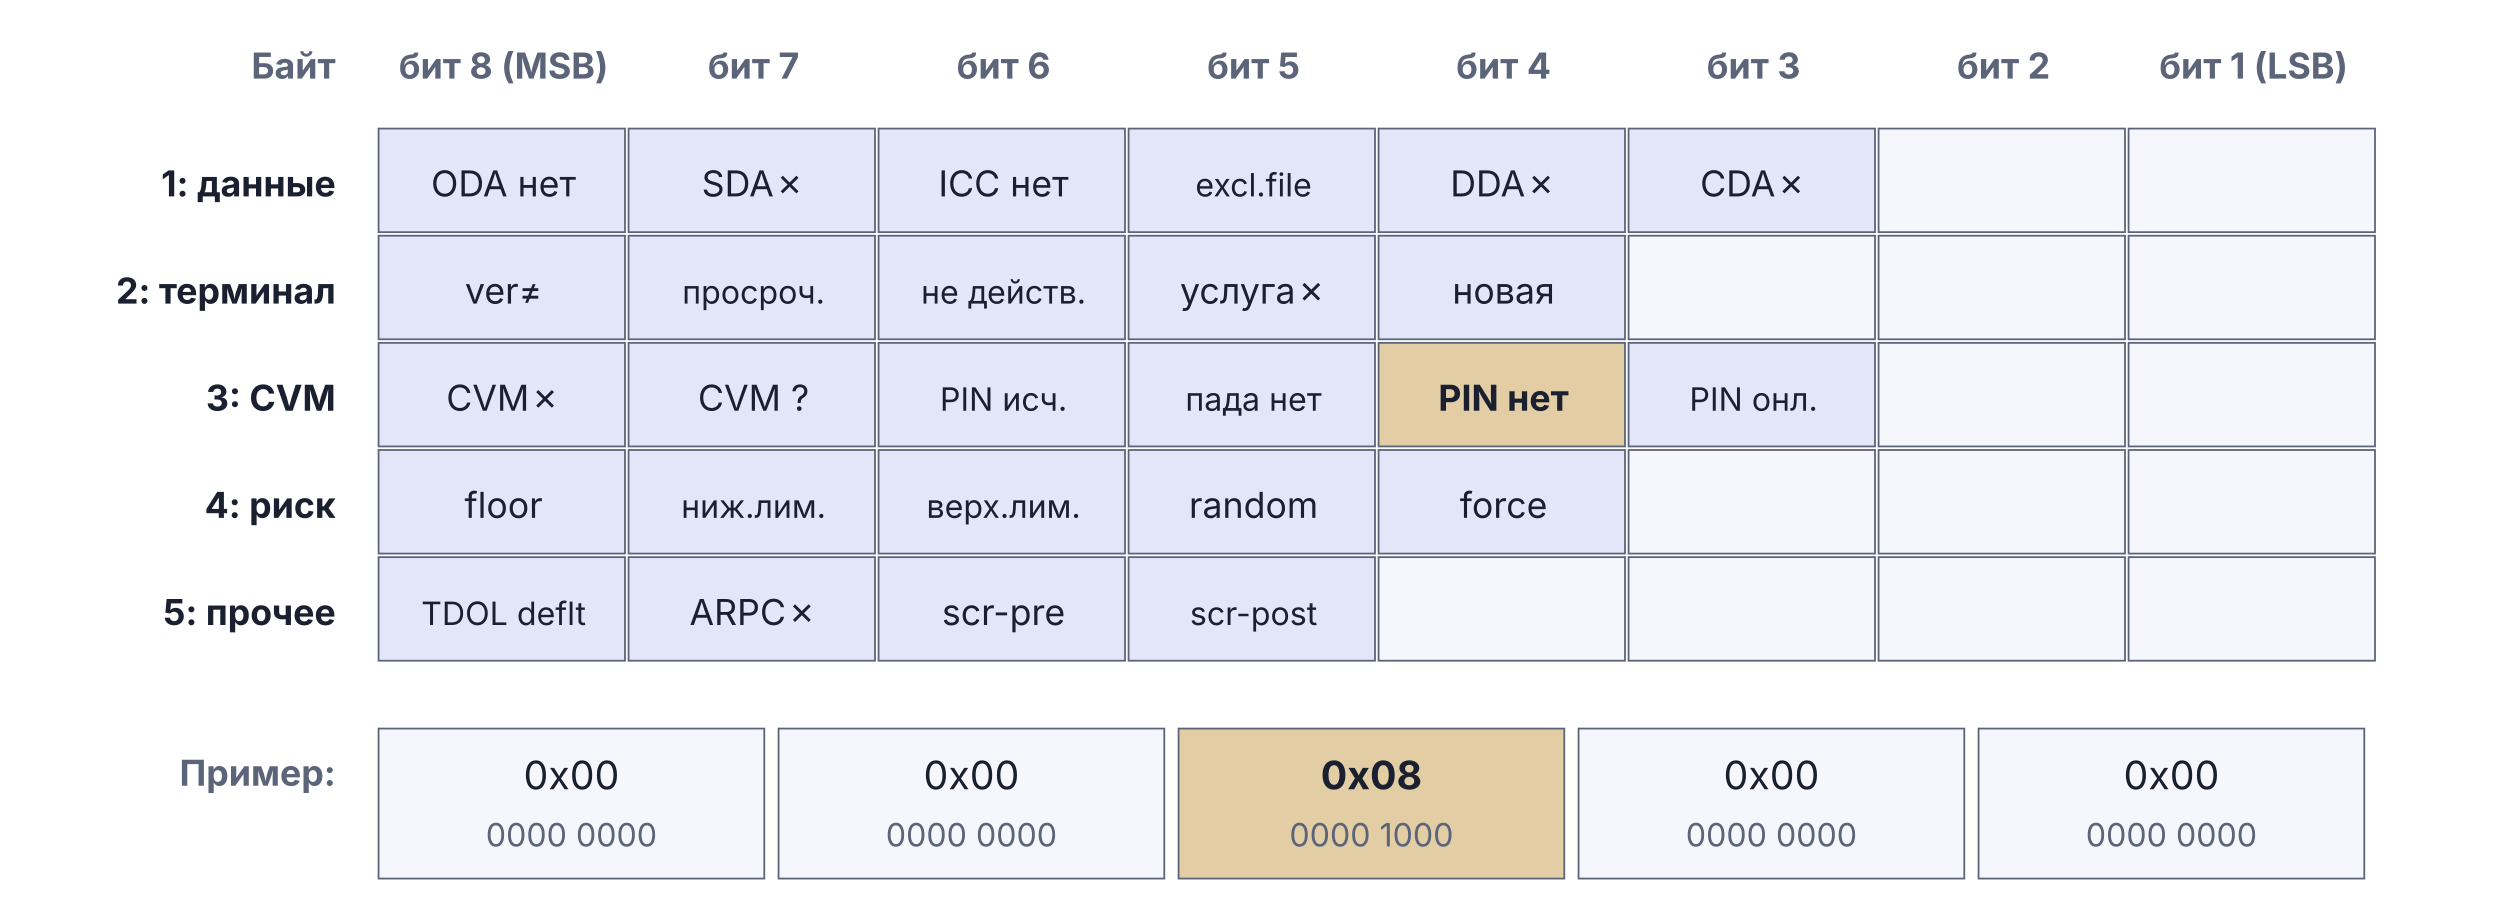
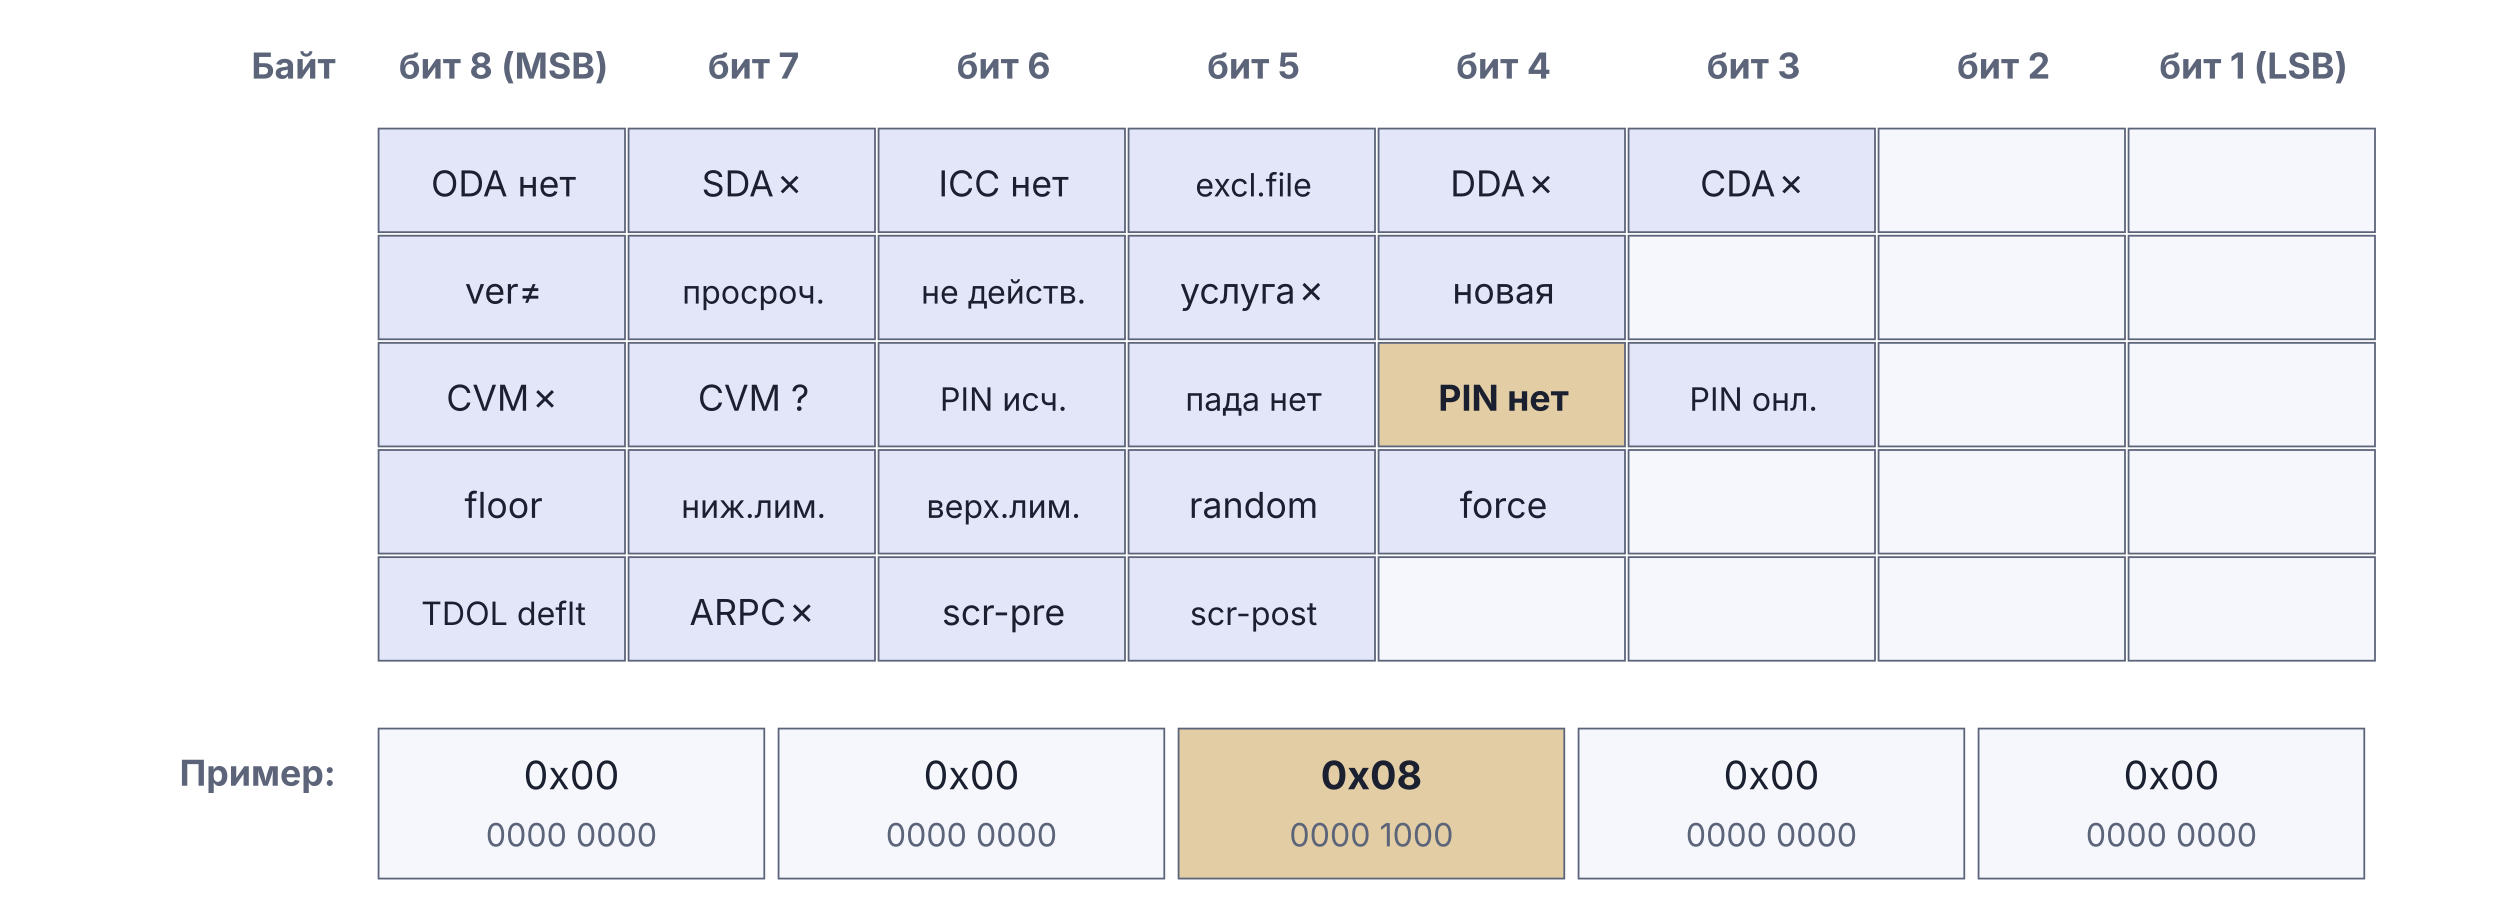
<svg xmlns="http://www.w3.org/2000/svg" viewBox="0 0 700 254" width="700" height="254">
  <text x="94" y="22" text-anchor="end" font-family="Inter, -apple-system, BlinkMacSystemFont, 'Helvetica Neue', Arial, sans-serif" font-size="10" font-weight="bold" fill="#5C647A">Байт</text>
  <text x="141.0" y="22" text-anchor="middle" font-family="Inter, -apple-system, BlinkMacSystemFont, 'Helvetica Neue', Arial, sans-serif" font-size="10" font-weight="bold" fill="#5C647A">бит 8 (MSB)</text>
  <text x="211.0" y="22" text-anchor="middle" font-family="Inter, -apple-system, BlinkMacSystemFont, 'Helvetica Neue', Arial, sans-serif" font-size="10" font-weight="bold" fill="#5C647A">бит 7</text>
  <text x="281.0" y="22" text-anchor="middle" font-family="Inter, -apple-system, BlinkMacSystemFont, 'Helvetica Neue', Arial, sans-serif" font-size="10" font-weight="bold" fill="#5C647A">бит 6</text>
  <text x="351.0" y="22" text-anchor="middle" font-family="Inter, -apple-system, BlinkMacSystemFont, 'Helvetica Neue', Arial, sans-serif" font-size="10" font-weight="bold" fill="#5C647A">бит 5</text>
  <text x="421.0" y="22" text-anchor="middle" font-family="Inter, -apple-system, BlinkMacSystemFont, 'Helvetica Neue', Arial, sans-serif" font-size="10" font-weight="bold" fill="#5C647A">бит 4</text>
  <text x="491.0" y="22" text-anchor="middle" font-family="Inter, -apple-system, BlinkMacSystemFont, 'Helvetica Neue', Arial, sans-serif" font-size="10" font-weight="bold" fill="#5C647A">бит 3</text>
  <text x="561.0" y="22" text-anchor="middle" font-family="Inter, -apple-system, BlinkMacSystemFont, 'Helvetica Neue', Arial, sans-serif" font-size="10" font-weight="bold" fill="#5C647A">бит 2</text>
  <text x="631.0" y="22" text-anchor="middle" font-family="Inter, -apple-system, BlinkMacSystemFont, 'Helvetica Neue', Arial, sans-serif" font-size="10" font-weight="bold" fill="#5C647A">бит 1 (LSB)</text>
-   <text x="94" y="55" text-anchor="end" font-family="Inter, -apple-system, BlinkMacSystemFont, 'Helvetica Neue', Arial, sans-serif" font-size="10" font-weight="bold" fill="#1A2030">1: данные</text>
  <rect x="106" y="36" width="69" height="29" fill="#4E63D9" fill-opacity="0.16" stroke="#5C647A" stroke-width="0.5" />
  <text x="141.0" y="55" text-anchor="middle" font-family="Inter, -apple-system, BlinkMacSystemFont, 'Helvetica Neue', Arial, sans-serif" font-size="10" font-weight="normal" fill="#1A2030">ODA нет</text>
  <rect x="176" y="36" width="69" height="29" fill="#4E63D9" fill-opacity="0.16" stroke="#5C647A" stroke-width="0.5" />
  <text x="211.0" y="55" text-anchor="middle" font-family="Inter, -apple-system, BlinkMacSystemFont, 'Helvetica Neue', Arial, sans-serif" font-size="10" font-weight="normal" fill="#1A2030">SDA✗</text>
  <rect x="246" y="36" width="69" height="29" fill="#4E63D9" fill-opacity="0.16" stroke="#5C647A" stroke-width="0.5" />
  <text x="281.0" y="55" text-anchor="middle" font-family="Inter, -apple-system, BlinkMacSystemFont, 'Helvetica Neue', Arial, sans-serif" font-size="10" font-weight="normal" fill="#1A2030">ICC нет</text>
  <rect x="316" y="36" width="69" height="29" fill="#4E63D9" fill-opacity="0.16" stroke="#5C647A" stroke-width="0.5" />
  <text x="351.0" y="55" text-anchor="middle" font-family="Inter, -apple-system, BlinkMacSystemFont, 'Helvetica Neue', Arial, sans-serif" font-size="9" font-weight="normal" fill="#1A2030">excl.file</text>
  <rect x="386" y="36" width="69" height="29" fill="#4E63D9" fill-opacity="0.16" stroke="#5C647A" stroke-width="0.5" />
  <text x="421.0" y="55" text-anchor="middle" font-family="Inter, -apple-system, BlinkMacSystemFont, 'Helvetica Neue', Arial, sans-serif" font-size="10" font-weight="normal" fill="#1A2030">DDA✗</text>
  <rect x="456" y="36" width="69" height="29" fill="#4E63D9" fill-opacity="0.16" stroke="#5C647A" stroke-width="0.5" />
  <text x="491.0" y="55" text-anchor="middle" font-family="Inter, -apple-system, BlinkMacSystemFont, 'Helvetica Neue', Arial, sans-serif" font-size="10" font-weight="normal" fill="#1A2030">CDA✗</text>
  <rect x="526" y="36" width="69" height="29" fill="#F5F7FD" fill-opacity="1.0" stroke="#5C647A" stroke-width="0.5" />
  <rect x="596" y="36" width="69" height="29" fill="#F5F7FD" fill-opacity="1.0" stroke="#5C647A" stroke-width="0.5" />
-   <text x="94" y="85" text-anchor="end" font-family="Inter, -apple-system, BlinkMacSystemFont, 'Helvetica Neue', Arial, sans-serif" font-size="10" font-weight="bold" fill="#1A2030">2: терминал</text>
  <rect x="106" y="66" width="69" height="29" fill="#4E63D9" fill-opacity="0.16" stroke="#5C647A" stroke-width="0.5" />
  <text x="141.0" y="85" text-anchor="middle" font-family="Inter, -apple-system, BlinkMacSystemFont, 'Helvetica Neue', Arial, sans-serif" font-size="10" font-weight="normal" fill="#1A2030">ver≠</text>
  <rect x="176" y="66" width="69" height="29" fill="#4E63D9" fill-opacity="0.16" stroke="#5C647A" stroke-width="0.5" />
  <text x="211.0" y="85" text-anchor="middle" font-family="Inter, -apple-system, BlinkMacSystemFont, 'Helvetica Neue', Arial, sans-serif" font-size="9" font-weight="normal" fill="#1A2030">просроч.</text>
  <rect x="246" y="66" width="69" height="29" fill="#4E63D9" fill-opacity="0.16" stroke="#5C647A" stroke-width="0.5" />
  <text x="281.0" y="85" text-anchor="middle" font-family="Inter, -apple-system, BlinkMacSystemFont, 'Helvetica Neue', Arial, sans-serif" font-size="9" font-weight="normal" fill="#1A2030">не действ.</text>
  <rect x="316" y="66" width="69" height="29" fill="#4E63D9" fill-opacity="0.16" stroke="#5C647A" stroke-width="0.5" />
  <text x="351.0" y="85" text-anchor="middle" font-family="Inter, -apple-system, BlinkMacSystemFont, 'Helvetica Neue', Arial, sans-serif" font-size="10" font-weight="normal" fill="#1A2030">услуга✗</text>
  <rect x="386" y="66" width="69" height="29" fill="#4E63D9" fill-opacity="0.16" stroke="#5C647A" stroke-width="0.5" />
  <text x="421.0" y="85" text-anchor="middle" font-family="Inter, -apple-system, BlinkMacSystemFont, 'Helvetica Neue', Arial, sans-serif" font-size="10" font-weight="normal" fill="#1A2030">новая</text>
  <rect x="456" y="66" width="69" height="29" fill="#F5F7FD" fill-opacity="1.0" stroke="#5C647A" stroke-width="0.5" />
  <rect x="526" y="66" width="69" height="29" fill="#F5F7FD" fill-opacity="1.0" stroke="#5C647A" stroke-width="0.5" />
  <rect x="596" y="66" width="69" height="29" fill="#F5F7FD" fill-opacity="1.0" stroke="#5C647A" stroke-width="0.5" />
-   <text x="94" y="115" text-anchor="end" font-family="Inter, -apple-system, BlinkMacSystemFont, 'Helvetica Neue', Arial, sans-serif" font-size="10" font-weight="bold" fill="#1A2030">3: CVM</text>
  <rect x="106" y="96" width="69" height="29" fill="#4E63D9" fill-opacity="0.16" stroke="#5C647A" stroke-width="0.5" />
  <text x="141.0" y="115" text-anchor="middle" font-family="Inter, -apple-system, BlinkMacSystemFont, 'Helvetica Neue', Arial, sans-serif" font-size="10" font-weight="normal" fill="#1A2030">CVM✗</text>
  <rect x="176" y="96" width="69" height="29" fill="#4E63D9" fill-opacity="0.16" stroke="#5C647A" stroke-width="0.5" />
  <text x="211.0" y="115" text-anchor="middle" font-family="Inter, -apple-system, BlinkMacSystemFont, 'Helvetica Neue', Arial, sans-serif" font-size="10" font-weight="normal" fill="#1A2030">CVM ?</text>
  <rect x="246" y="96" width="69" height="29" fill="#4E63D9" fill-opacity="0.16" stroke="#5C647A" stroke-width="0.5" />
  <text x="281.0" y="115" text-anchor="middle" font-family="Inter, -apple-system, BlinkMacSystemFont, 'Helvetica Neue', Arial, sans-serif" font-size="9" font-weight="normal" fill="#1A2030">PIN исч.</text>
  <rect x="316" y="96" width="69" height="29" fill="#4E63D9" fill-opacity="0.16" stroke="#5C647A" stroke-width="0.5" />
  <text x="351.0" y="115" text-anchor="middle" font-family="Inter, -apple-system, BlinkMacSystemFont, 'Helvetica Neue', Arial, sans-serif" font-size="9" font-weight="normal" fill="#1A2030">пада нет</text>
  <rect x="386" y="96" width="69" height="29" fill="#B8821C" fill-opacity="0.4" stroke="#5C647A" stroke-width="0.5" />
  <text x="421.0" y="115" text-anchor="middle" font-family="Inter, -apple-system, BlinkMacSystemFont, 'Helvetica Neue', Arial, sans-serif" font-size="10" font-weight="bold" fill="#1A2030">PIN нет</text>
  <rect x="456" y="96" width="69" height="29" fill="#4E63D9" fill-opacity="0.16" stroke="#5C647A" stroke-width="0.5" />
  <text x="491.0" y="115" text-anchor="middle" font-family="Inter, -apple-system, BlinkMacSystemFont, 'Helvetica Neue', Arial, sans-serif" font-size="9" font-weight="normal" fill="#1A2030">PIN онл.</text>
  <rect x="526" y="96" width="69" height="29" fill="#F5F7FD" fill-opacity="1.0" stroke="#5C647A" stroke-width="0.5" />
  <rect x="596" y="96" width="69" height="29" fill="#F5F7FD" fill-opacity="1.0" stroke="#5C647A" stroke-width="0.5" />
-   <text x="94" y="145" text-anchor="end" font-family="Inter, -apple-system, BlinkMacSystemFont, 'Helvetica Neue', Arial, sans-serif" font-size="10" font-weight="bold" fill="#1A2030">4: риск</text>
  <rect x="106" y="126" width="69" height="29" fill="#4E63D9" fill-opacity="0.16" stroke="#5C647A" stroke-width="0.5" />
  <text x="141.0" y="145" text-anchor="middle" font-family="Inter, -apple-system, BlinkMacSystemFont, 'Helvetica Neue', Arial, sans-serif" font-size="10" font-weight="normal" fill="#1A2030">floor</text>
  <rect x="176" y="126" width="69" height="29" fill="#4E63D9" fill-opacity="0.16" stroke="#5C647A" stroke-width="0.5" />
  <text x="211.0" y="145" text-anchor="middle" font-family="Inter, -apple-system, BlinkMacSystemFont, 'Helvetica Neue', Arial, sans-serif" font-size="9" font-weight="normal" fill="#1A2030">ниж.лим.</text>
  <rect x="246" y="126" width="69" height="29" fill="#4E63D9" fill-opacity="0.16" stroke="#5C647A" stroke-width="0.5" />
  <text x="281.0" y="145" text-anchor="middle" font-family="Inter, -apple-system, BlinkMacSystemFont, 'Helvetica Neue', Arial, sans-serif" font-size="9" font-weight="normal" fill="#1A2030">верх.лим.</text>
  <rect x="316" y="126" width="69" height="29" fill="#4E63D9" fill-opacity="0.16" stroke="#5C647A" stroke-width="0.5" />
  <text x="351.0" y="145" text-anchor="middle" font-family="Inter, -apple-system, BlinkMacSystemFont, 'Helvetica Neue', Arial, sans-serif" font-size="10" font-weight="normal" fill="#1A2030">random</text>
  <rect x="386" y="126" width="69" height="29" fill="#4E63D9" fill-opacity="0.16" stroke="#5C647A" stroke-width="0.5" />
  <text x="421.0" y="145" text-anchor="middle" font-family="Inter, -apple-system, BlinkMacSystemFont, 'Helvetica Neue', Arial, sans-serif" font-size="10" font-weight="normal" fill="#1A2030">force</text>
  <rect x="456" y="126" width="69" height="29" fill="#F5F7FD" fill-opacity="1.0" stroke="#5C647A" stroke-width="0.5" />
  <rect x="526" y="126" width="69" height="29" fill="#F5F7FD" fill-opacity="1.0" stroke="#5C647A" stroke-width="0.5" />
  <rect x="596" y="126" width="69" height="29" fill="#F5F7FD" fill-opacity="1.0" stroke="#5C647A" stroke-width="0.5" />
-   <text x="94" y="175" text-anchor="end" font-family="Inter, -apple-system, BlinkMacSystemFont, 'Helvetica Neue', Arial, sans-serif" font-size="10" font-weight="bold" fill="#1A2030">5: прочее</text>
  <rect x="106" y="156" width="69" height="29" fill="#4E63D9" fill-opacity="0.16" stroke="#5C647A" stroke-width="0.5" />
  <text x="141.0" y="175" text-anchor="middle" font-family="Inter, -apple-system, BlinkMacSystemFont, 'Helvetica Neue', Arial, sans-serif" font-size="9" font-weight="normal" fill="#1A2030">TDOL deflt</text>
  <rect x="176" y="156" width="69" height="29" fill="#4E63D9" fill-opacity="0.16" stroke="#5C647A" stroke-width="0.5" />
  <text x="211.0" y="175" text-anchor="middle" font-family="Inter, -apple-system, BlinkMacSystemFont, 'Helvetica Neue', Arial, sans-serif" font-size="10" font-weight="normal" fill="#1A2030">ARPC✗</text>
  <rect x="246" y="156" width="69" height="29" fill="#4E63D9" fill-opacity="0.16" stroke="#5C647A" stroke-width="0.5" />
  <text x="281.0" y="175" text-anchor="middle" font-family="Inter, -apple-system, BlinkMacSystemFont, 'Helvetica Neue', Arial, sans-serif" font-size="10" font-weight="normal" fill="#1A2030">scr-pre</text>
  <rect x="316" y="156" width="69" height="29" fill="#4E63D9" fill-opacity="0.16" stroke="#5C647A" stroke-width="0.5" />
  <text x="351.0" y="175" text-anchor="middle" font-family="Inter, -apple-system, BlinkMacSystemFont, 'Helvetica Neue', Arial, sans-serif" font-size="9" font-weight="normal" fill="#1A2030">scr-post</text>
  <rect x="386" y="156" width="69" height="29" fill="#F5F7FD" fill-opacity="1.0" stroke="#5C647A" stroke-width="0.5" />
  <rect x="456" y="156" width="69" height="29" fill="#F5F7FD" fill-opacity="1.0" stroke="#5C647A" stroke-width="0.5" />
  <rect x="526" y="156" width="69" height="29" fill="#F5F7FD" fill-opacity="1.0" stroke="#5C647A" stroke-width="0.5" />
  <rect x="596" y="156" width="69" height="29" fill="#F5F7FD" fill-opacity="1.0" stroke="#5C647A" stroke-width="0.5" />
  <text x="94" y="220" text-anchor="end" font-family="Inter, -apple-system, BlinkMacSystemFont, 'Helvetica Neue', Arial, sans-serif" font-size="10" font-weight="bold" fill="#5C647A">Пример:</text>
  <rect x="106.0" y="204" width="108.0" height="42" fill="#F5F7FD" fill-opacity="1.0" stroke="#5C647A" stroke-width="0.5" />
  <text x="160.0" y="221" text-anchor="middle" font-family="Inter, -apple-system, BlinkMacSystemFont, 'Helvetica Neue', Arial, sans-serif" font-size="11" font-weight="normal" fill="#1A2030">0x00</text>
  <text x="160.0" y="237" text-anchor="middle" font-family="Inter, -apple-system, BlinkMacSystemFont, 'Helvetica Neue', Arial, sans-serif" font-size="9" font-weight="normal" fill="#5C647A">0000 0000</text>
  <rect x="218.0" y="204" width="108.0" height="42" fill="#F5F7FD" fill-opacity="1.0" stroke="#5C647A" stroke-width="0.5" />
  <text x="272.0" y="221" text-anchor="middle" font-family="Inter, -apple-system, BlinkMacSystemFont, 'Helvetica Neue', Arial, sans-serif" font-size="11" font-weight="normal" fill="#1A2030">0x00</text>
  <text x="272.0" y="237" text-anchor="middle" font-family="Inter, -apple-system, BlinkMacSystemFont, 'Helvetica Neue', Arial, sans-serif" font-size="9" font-weight="normal" fill="#5C647A">0000 0000</text>
  <rect x="330.0" y="204" width="108.0" height="42" fill="#B8821C" fill-opacity="0.4" stroke="#5C647A" stroke-width="0.5" />
  <text x="384.0" y="221" text-anchor="middle" font-family="Inter, -apple-system, BlinkMacSystemFont, 'Helvetica Neue', Arial, sans-serif" font-size="11" font-weight="bold" fill="#1A2030">0x08</text>
  <text x="384.0" y="237" text-anchor="middle" font-family="Inter, -apple-system, BlinkMacSystemFont, 'Helvetica Neue', Arial, sans-serif" font-size="9" font-weight="normal" fill="#5C647A">0000 1000</text>
  <rect x="442.0" y="204" width="108.0" height="42" fill="#F5F7FD" fill-opacity="1.0" stroke="#5C647A" stroke-width="0.5" />
  <text x="496.0" y="221" text-anchor="middle" font-family="Inter, -apple-system, BlinkMacSystemFont, 'Helvetica Neue', Arial, sans-serif" font-size="11" font-weight="normal" fill="#1A2030">0x00</text>
  <text x="496.0" y="237" text-anchor="middle" font-family="Inter, -apple-system, BlinkMacSystemFont, 'Helvetica Neue', Arial, sans-serif" font-size="9" font-weight="normal" fill="#5C647A">0000 0000</text>
  <rect x="554.0" y="204" width="108.0" height="42" fill="#F5F7FD" fill-opacity="1.0" stroke="#5C647A" stroke-width="0.5" />
  <text x="608.0" y="221" text-anchor="middle" font-family="Inter, -apple-system, BlinkMacSystemFont, 'Helvetica Neue', Arial, sans-serif" font-size="11" font-weight="normal" fill="#1A2030">0x00</text>
  <text x="608.0" y="237" text-anchor="middle" font-family="Inter, -apple-system, BlinkMacSystemFont, 'Helvetica Neue', Arial, sans-serif" font-size="9" font-weight="normal" fill="#5C647A">0000 0000</text>
</svg>
